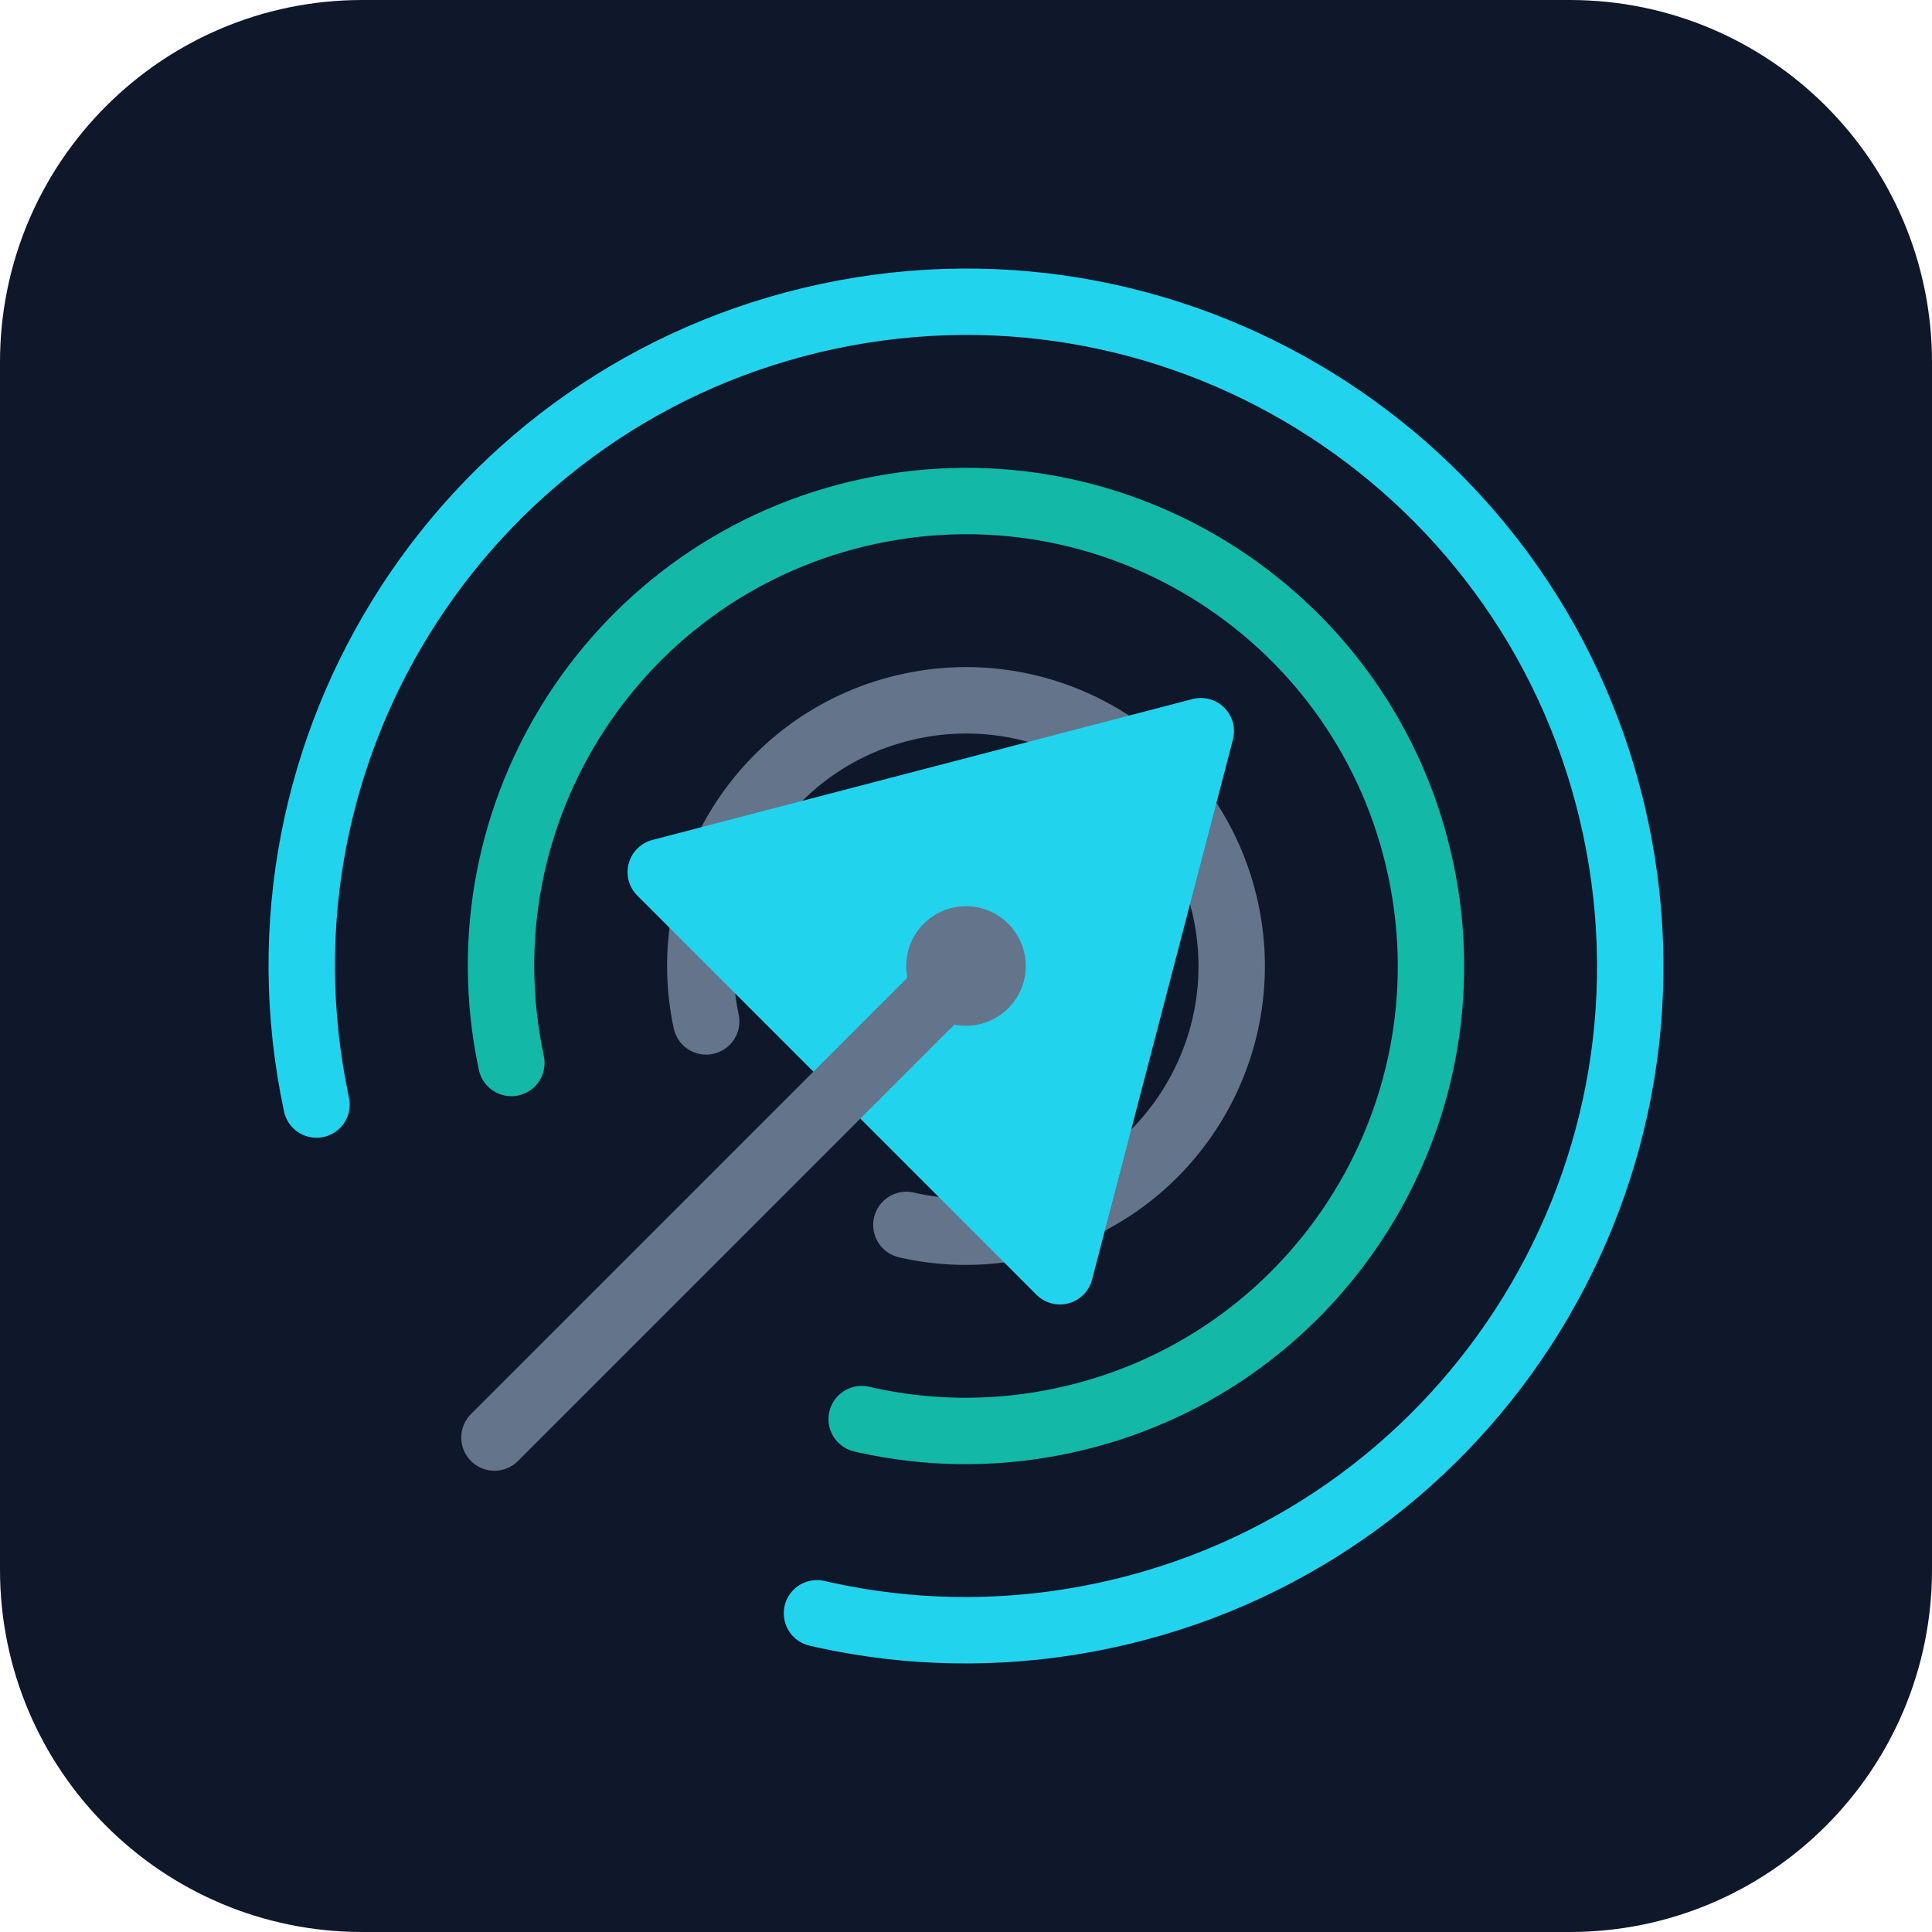
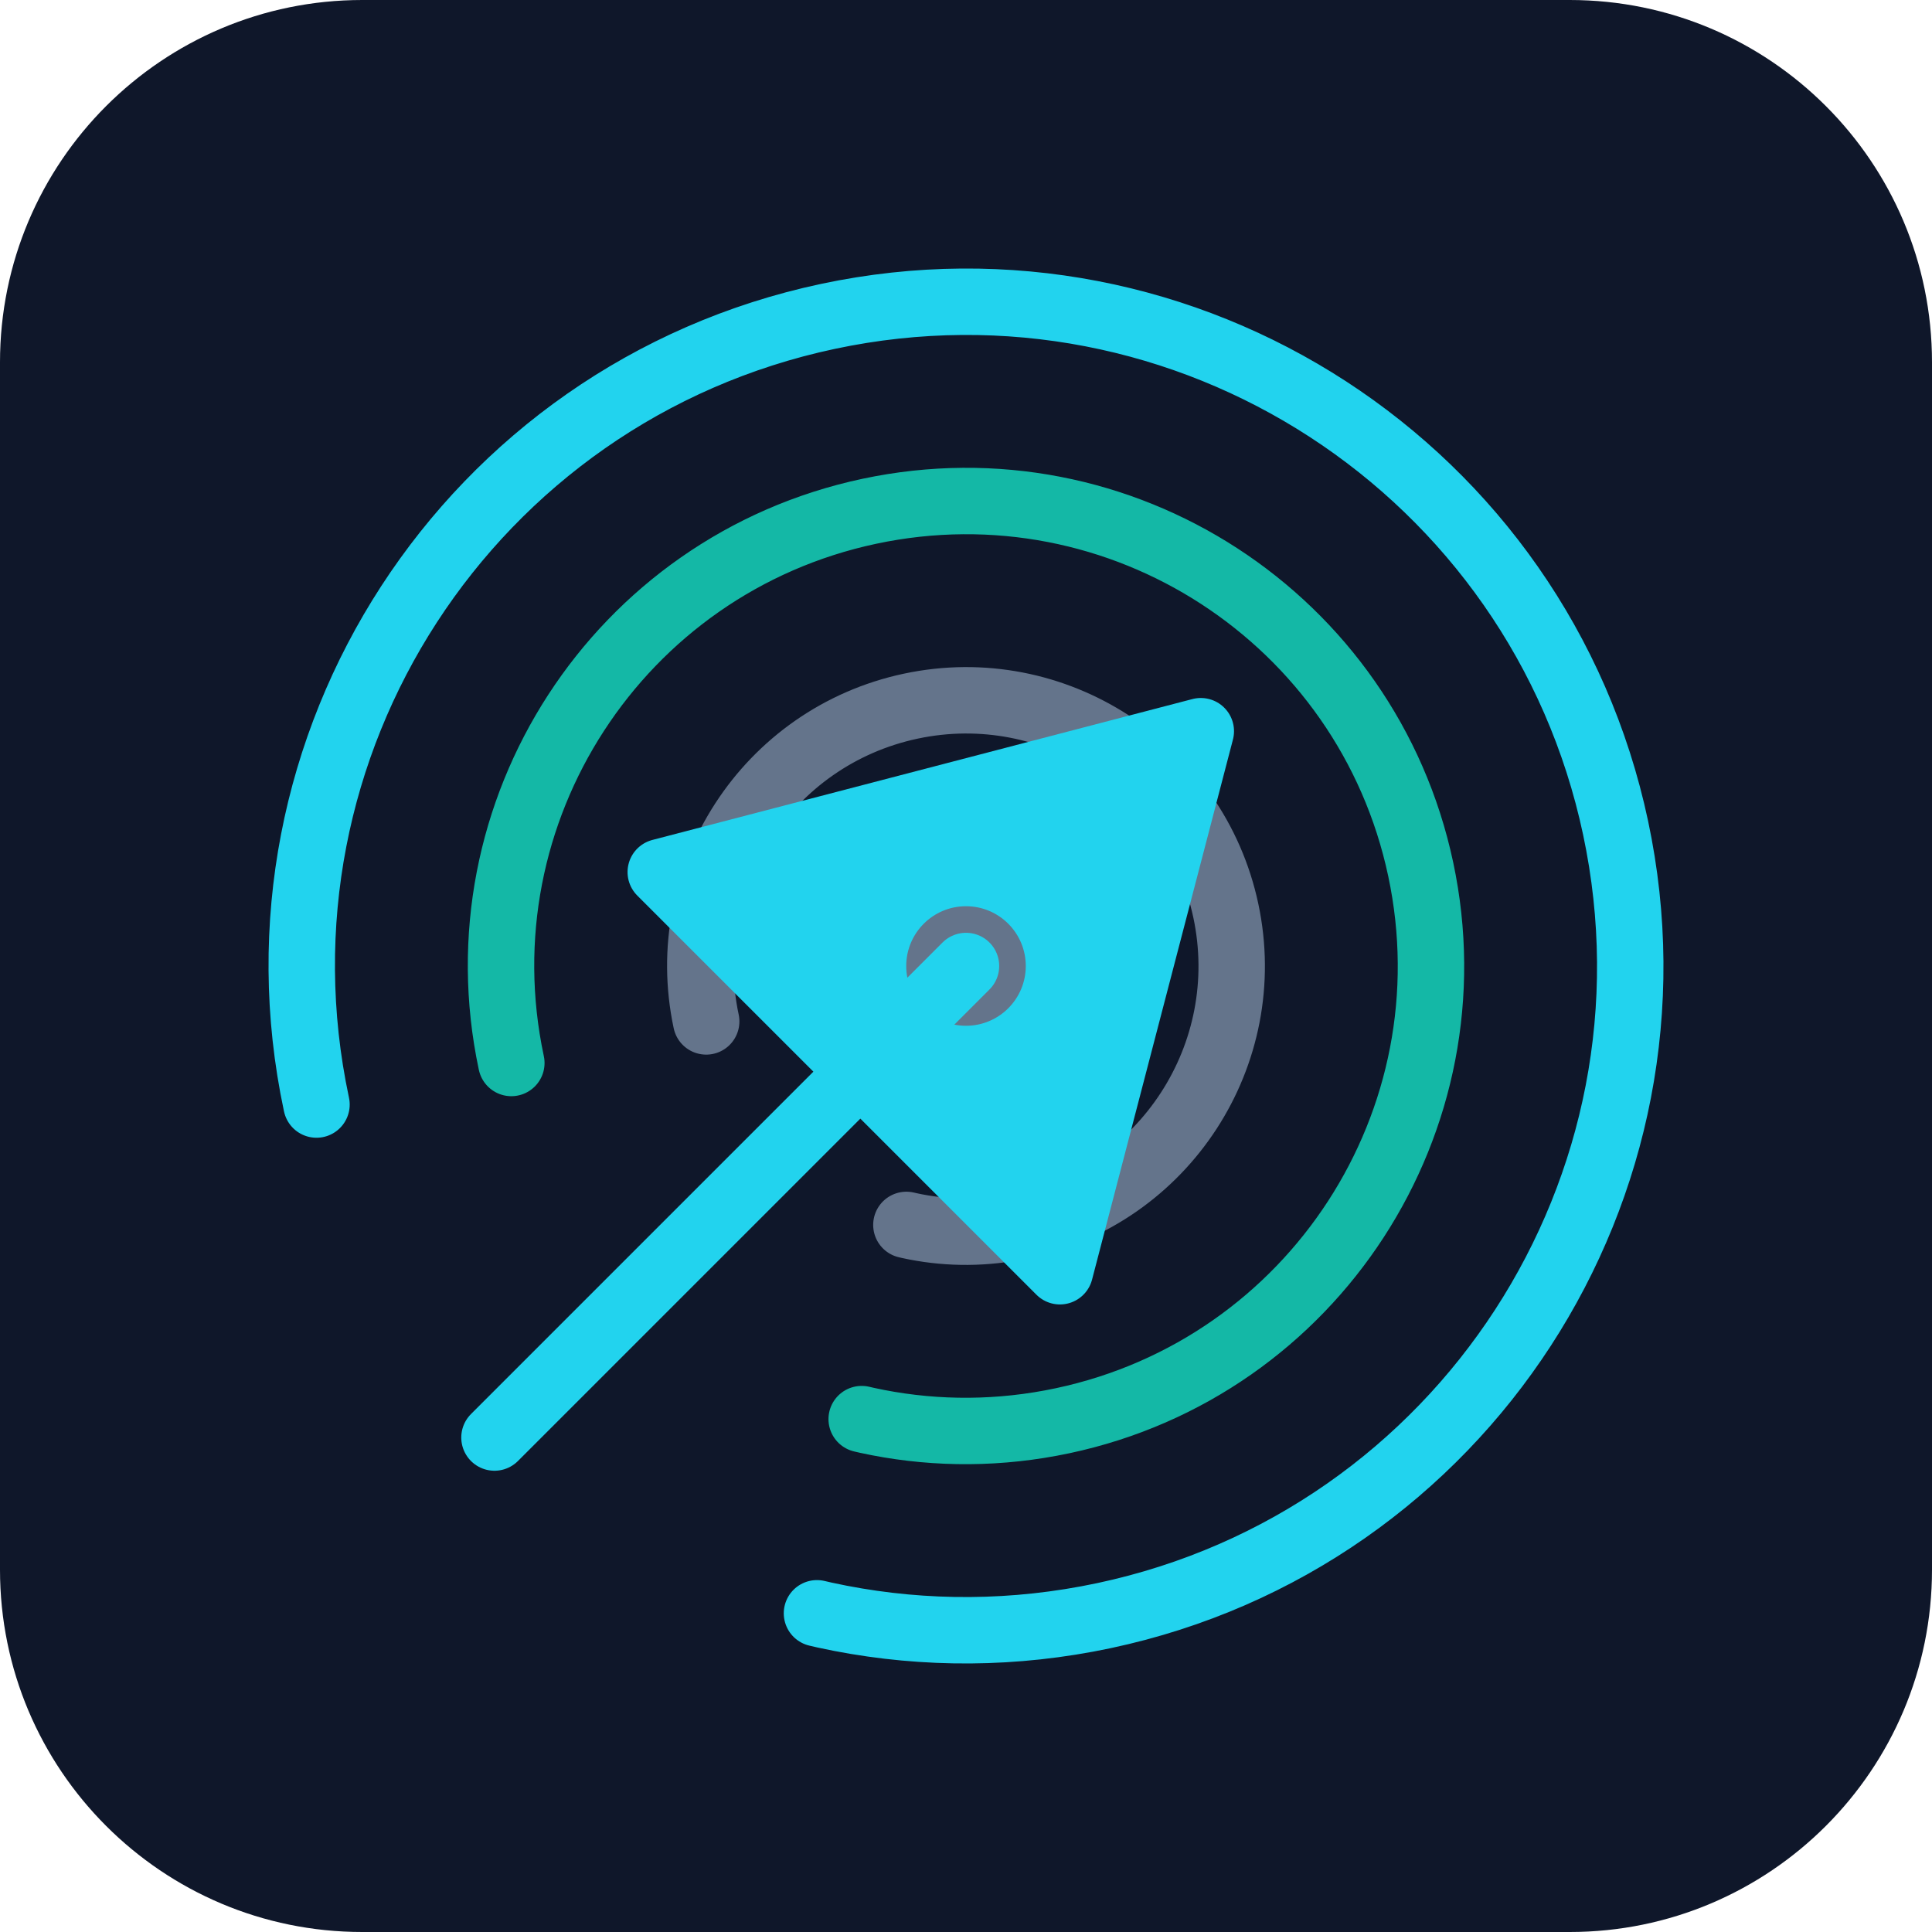
<svg xmlns="http://www.w3.org/2000/svg" width="512" height="512" viewBox="0 0 512 512">
  <rect width="512" height="512" rx="96" fill="#0F172A" />
  <g transform="translate(256 256) scale(0.88) translate(-256 -256)">
    <circle cx="256" cy="256" r="200" fill="none" stroke="#22D3EE" stroke-width="20" stroke-linecap="round" stroke-dasharray="1029.744 226.893" transform="rotate(168 256 256)" />
    <circle cx="256" cy="256" r="140" fill="none" stroke="#14B8A6" stroke-width="20" stroke-linecap="round" stroke-dasharray="720.821 158.825" transform="rotate(168 256 256)" />
    <circle cx="256" cy="256" r="80" fill="none" stroke="#64748B" stroke-width="20" stroke-linecap="round" stroke-dasharray="411.898 90.757" transform="rotate(168 256 256)" />
    <polygon points="211,171 211,341 356,256" fill="#22D3EE" stroke="#22D3EE" stroke-width="20" stroke-linejoin="round" transform="rotate(315 256 256)" />
    <circle cx="256" cy="256" r="18" fill="#64748B" />
-     <line x1="256" y1="256" x2="114" y2="398" stroke="#64748B" stroke-width="20" stroke-linecap="round" />
+     <line x1="256" y1="256" x2="114" y2="398" stroke="#22D3EE" stroke-width="20" stroke-linecap="round" />
  </g>
</svg>
